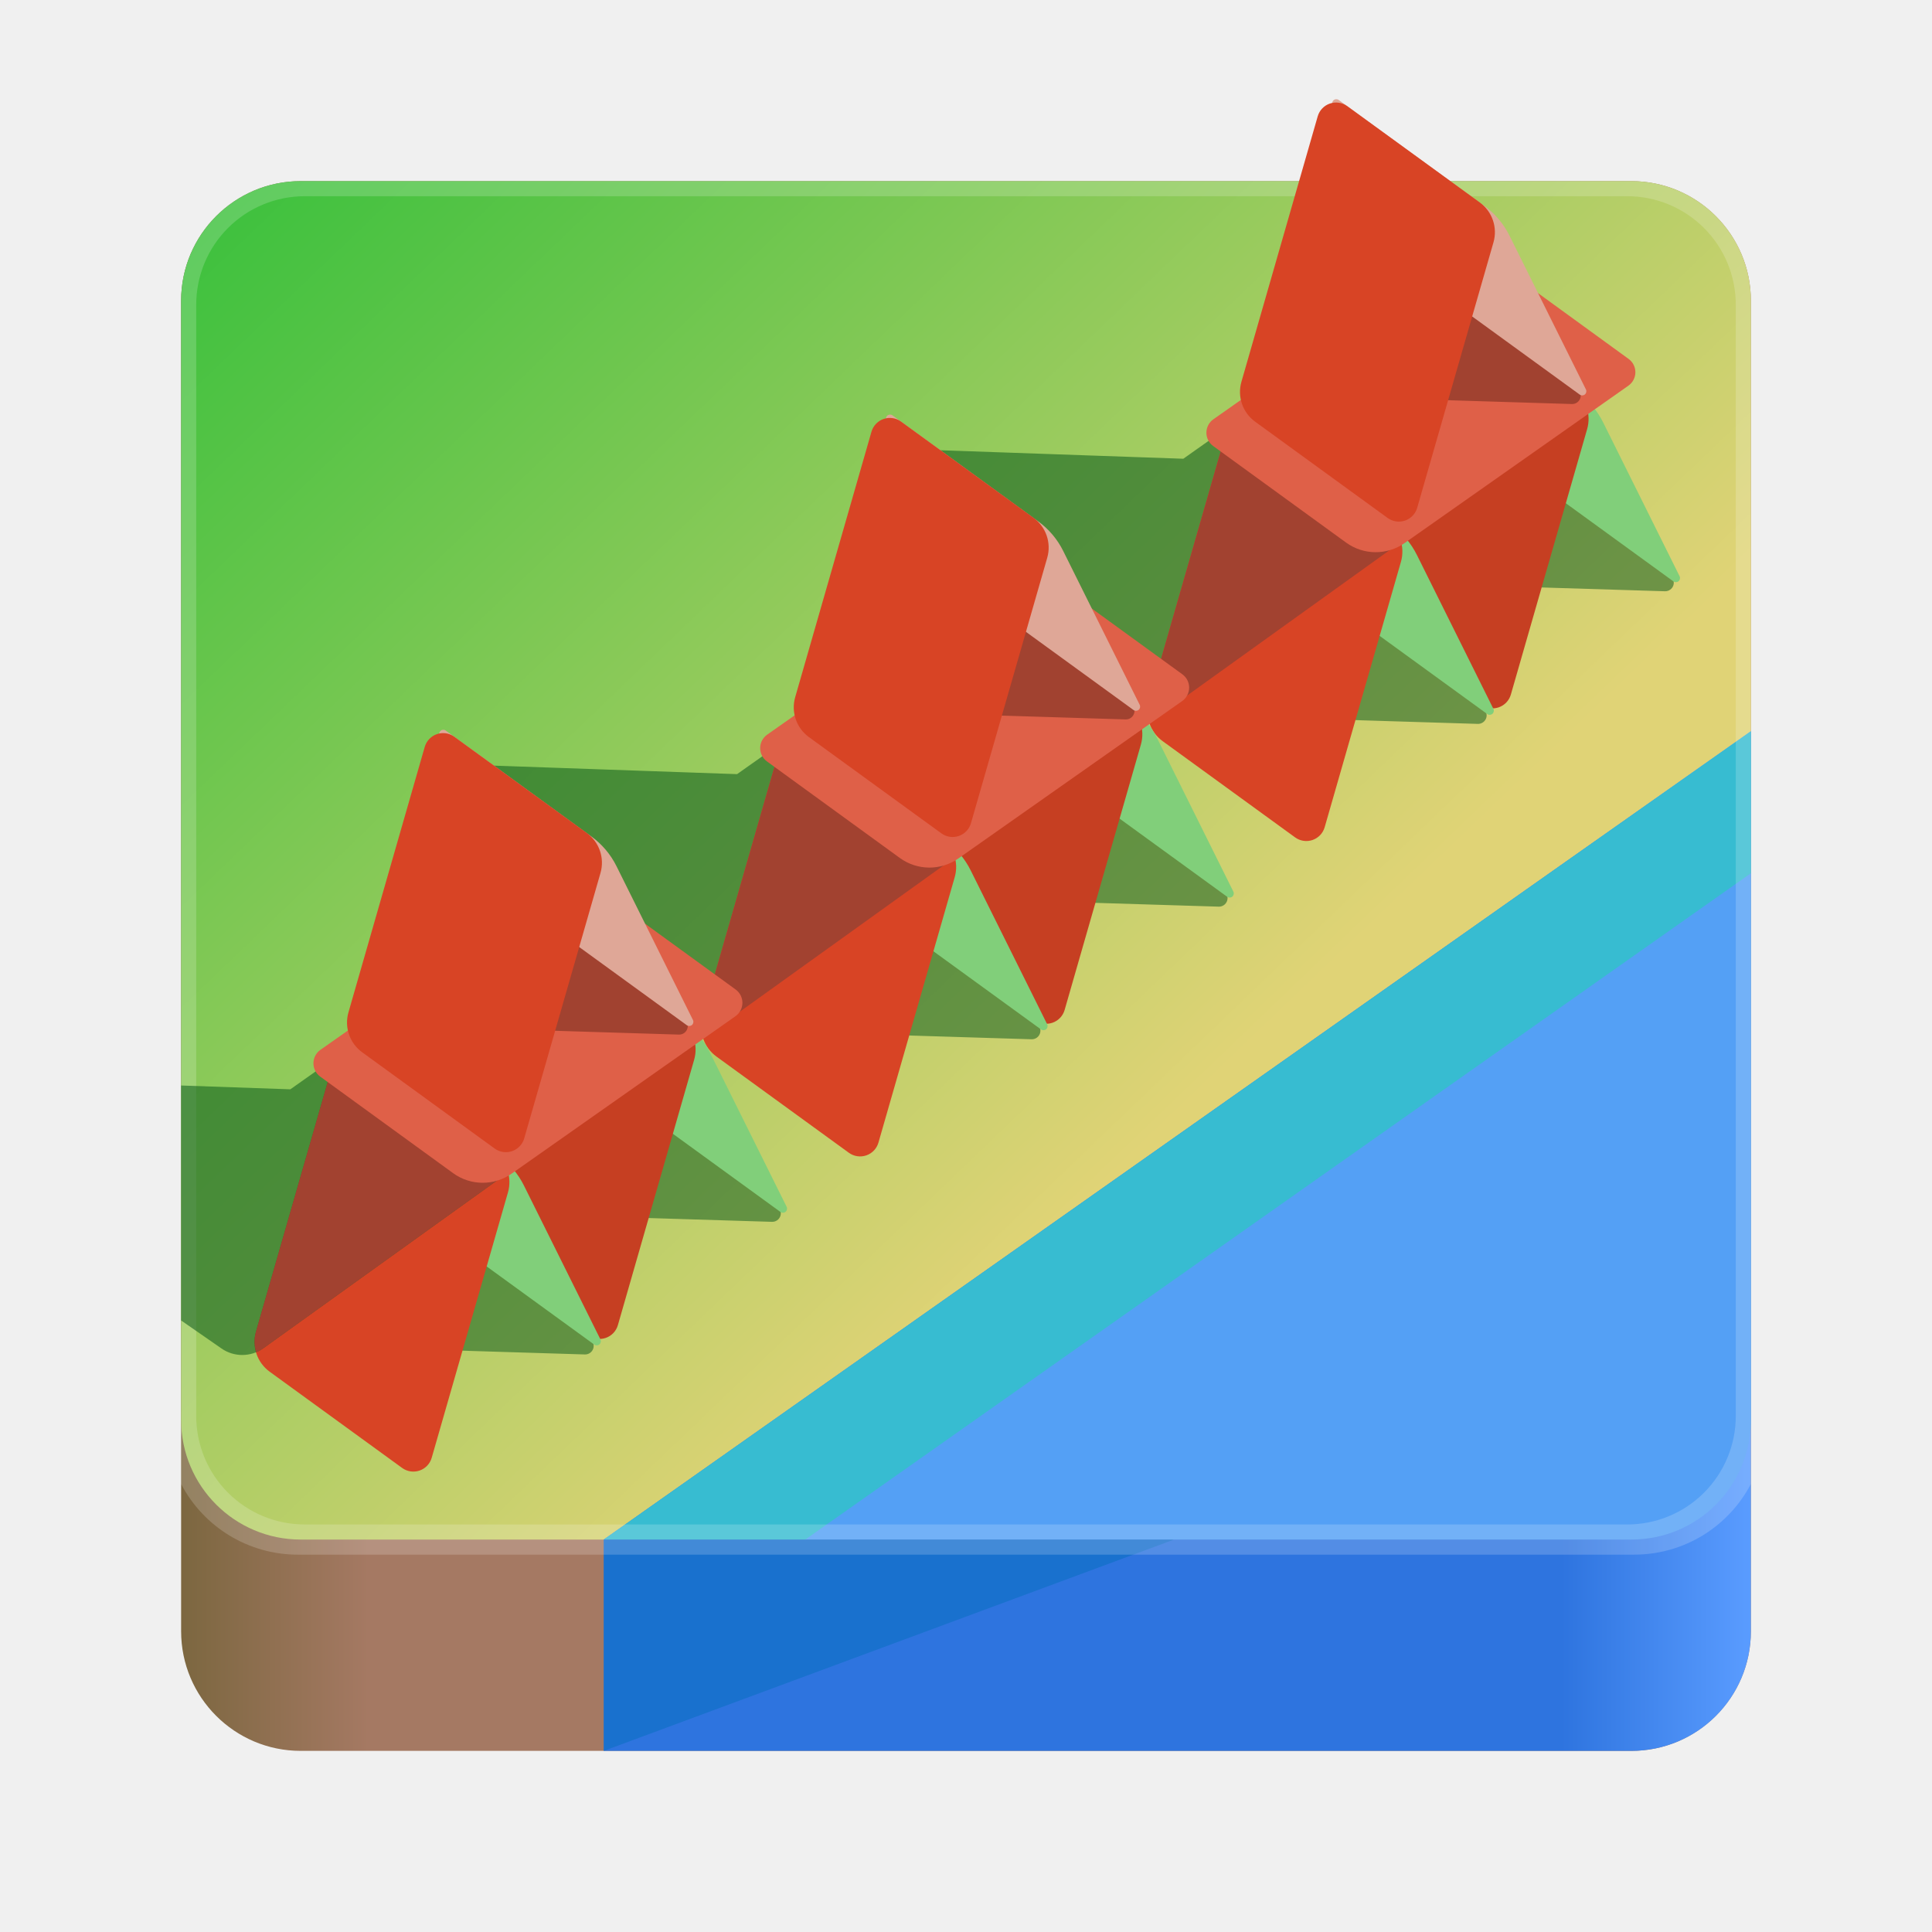
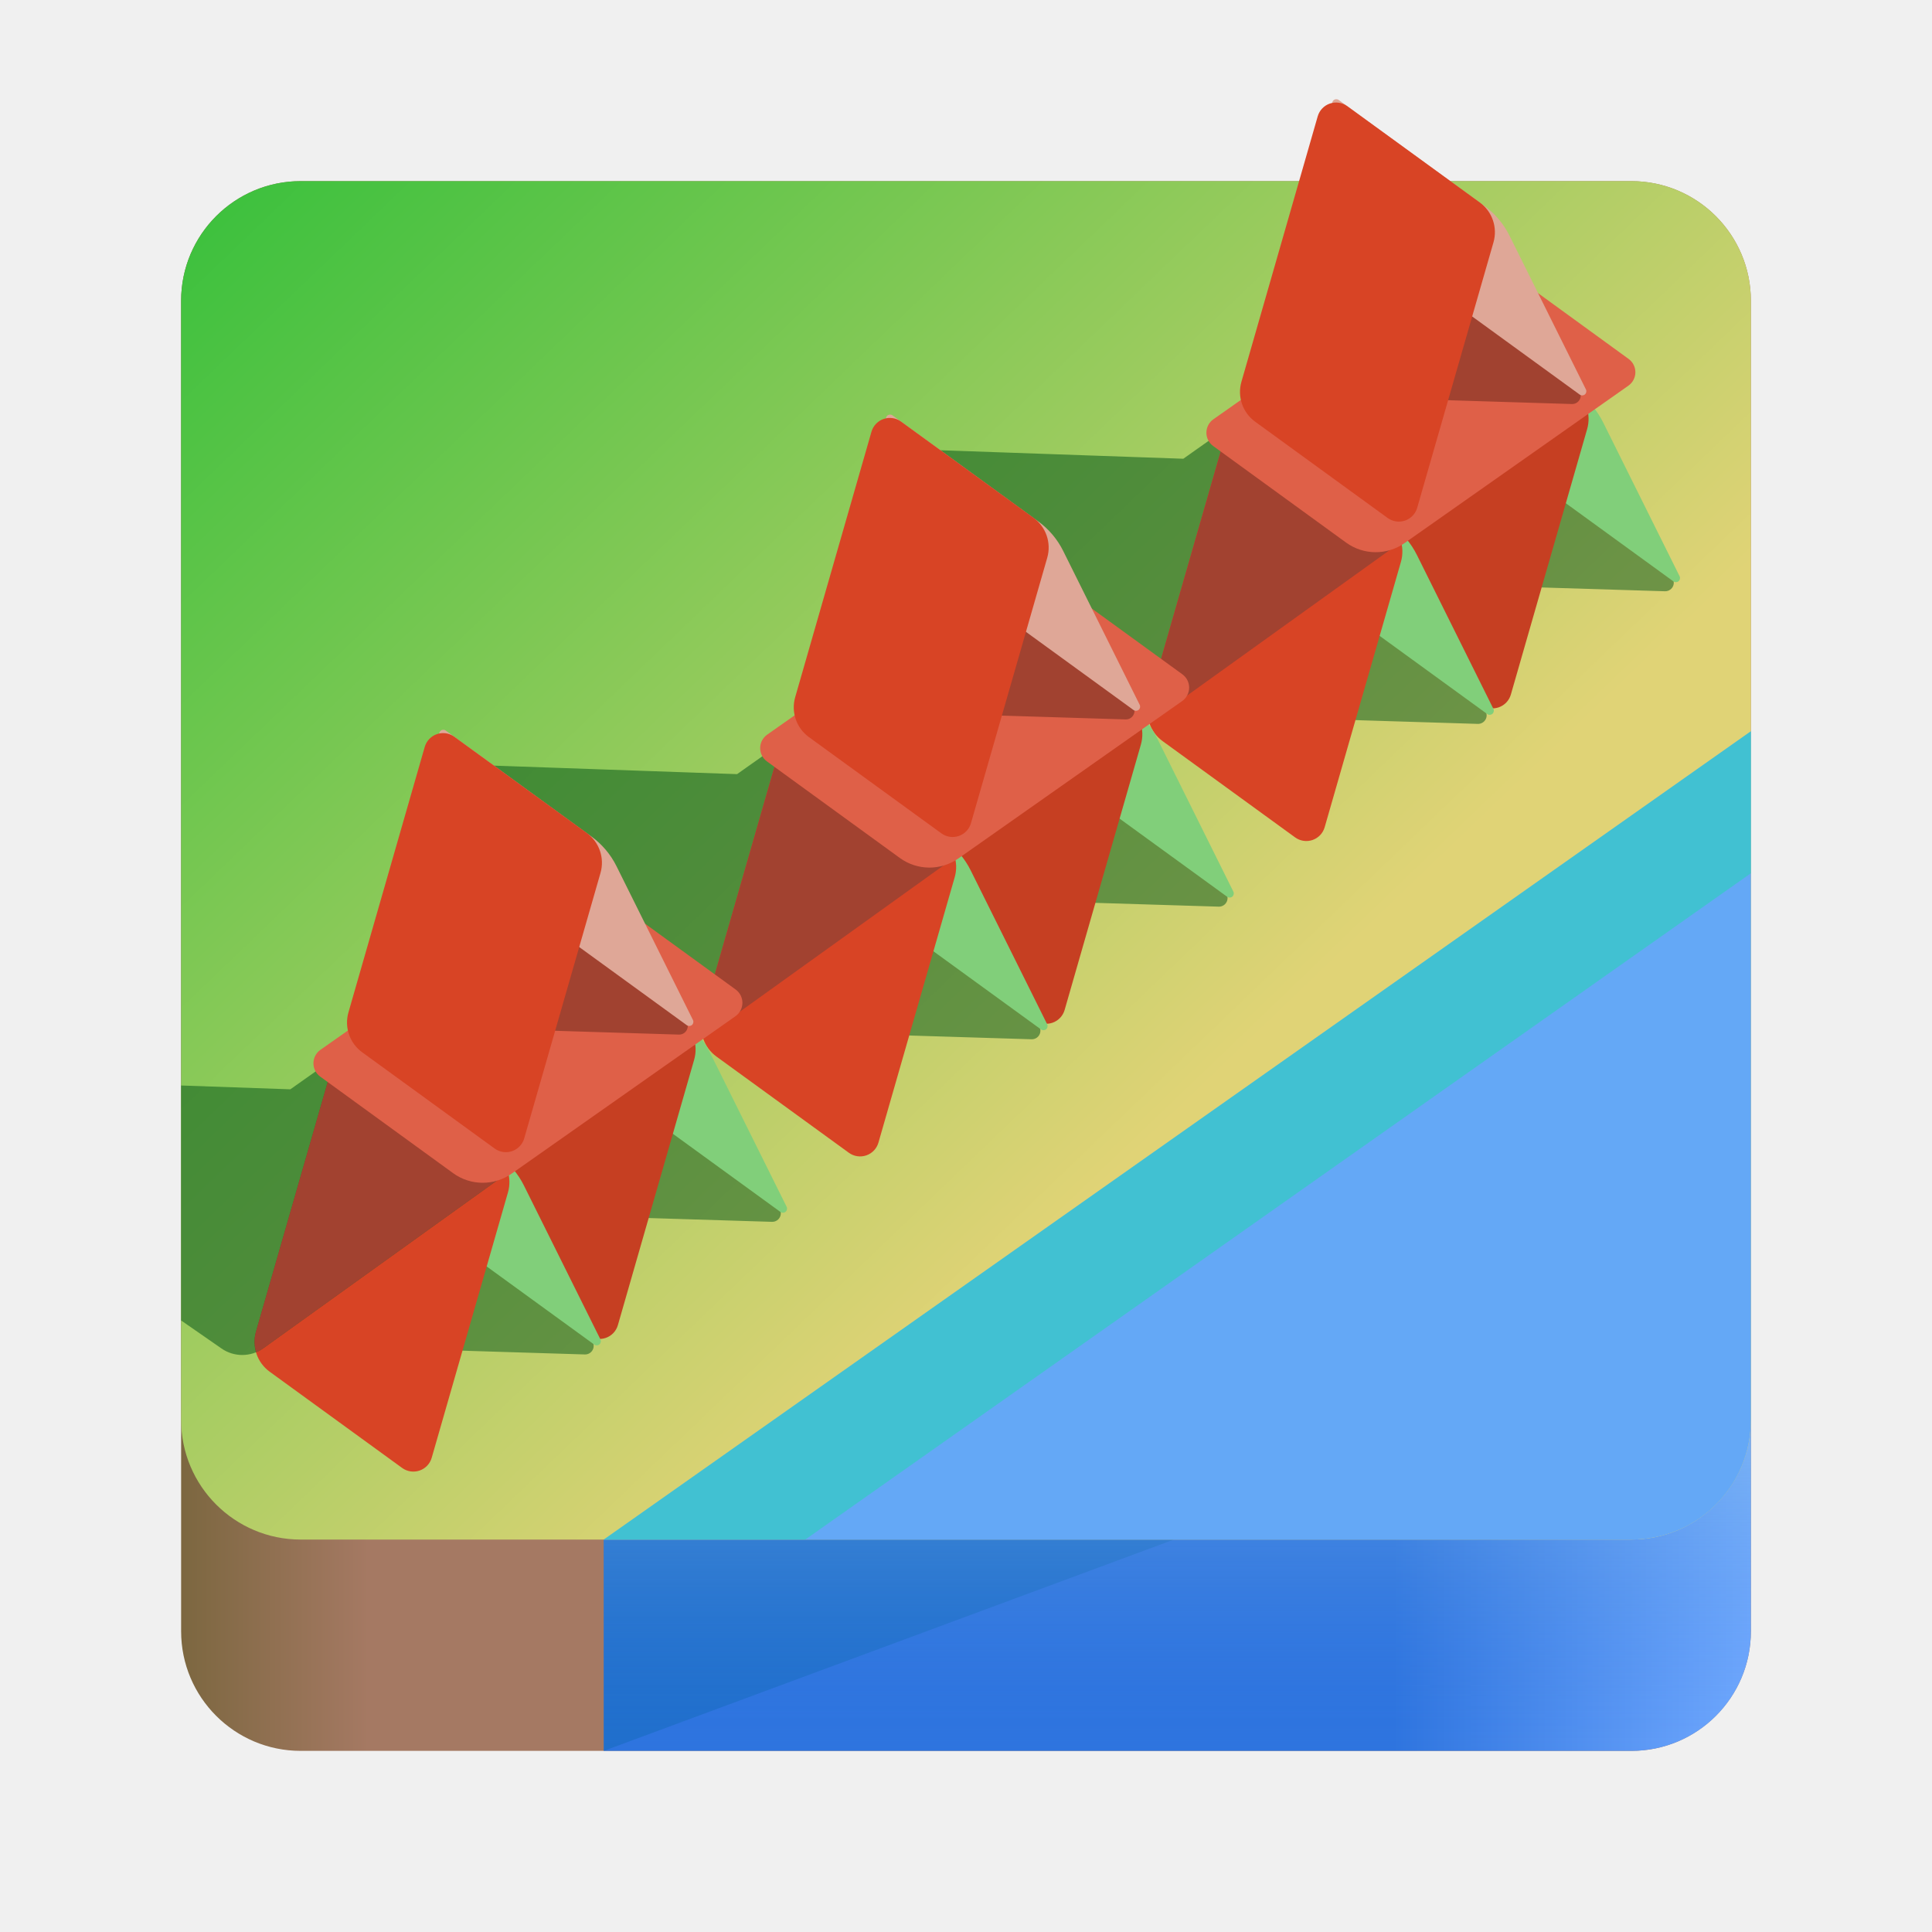
<svg xmlns="http://www.w3.org/2000/svg" xmlns:xlink="http://www.w3.org/1999/xlink" xml:space="preserve" viewBox="0 0 256 256">
  <defs>
+     <linearGradient id="d">
+       <stop style="stop-color:#99d1e8;stop-opacity:.539" offset="0" />
+       <stop style="stop-color:#2e74df;stop-opacity:0" offset="1" />
+     </linearGradient>
+     <linearGradient id="a">
+       <stop style="stop-color:#2e74df;stop-opacity:1" offset="0" />
+       <stop style="stop-color:#71a9ff;stop-opacity:1" offset=".998" />
+     </linearGradient>
    <linearGradient id="c">
      <stop style="stop-color:#7c6740;stop-opacity:1" offset="0" />
      <stop style="stop-color:#a57963;stop-opacity:1" offset="1" />
-     </linearGradient>
-     <linearGradient id="a">
-       <stop style="stop-color:#2e74df;stop-opacity:1" offset="0" />
-       <stop style="stop-color:#5a9cff;stop-opacity:1" offset="1" />
    </linearGradient>
    <linearGradient id="b">
      <stop style="stop-color:#3ec13e;stop-opacity:1" offset="0" />
      <stop style="stop-color:#e0d376;stop-opacity:1" offset="1" />
    </linearGradient>
-     <linearGradient xlink:href="#a" id="f" gradientUnits="userSpaceOnUse" x1="2137.912" y1="219.565" x2="2163" y2="219.565" gradientTransform="translate(532)" />
-     <linearGradient xlink:href="#b" id="e" gradientUnits="userSpaceOnUse" x1="1959.631" y1="28.631" x2="2080.109" y2="154.182" gradientTransform="translate(532)" />
-     <linearGradient xlink:href="#c" id="d" gradientUnits="userSpaceOnUse" x1="1955" y1="216.152" x2="1979.886" y2="216.152" gradientTransform="translate(532)" />
+     <linearGradient xlink:href="#a" id="f" gradientUnits="userSpaceOnUse" x1="2115.618" y1="219.565" x2="2163" y2="219.565" gradientTransform="translate(532)" />
+     <linearGradient xlink:href="#b" id="h" gradientUnits="userSpaceOnUse" x1="1959.631" y1="28.631" x2="2080.109" y2="154.182" gradientTransform="translate(532)" />
+     <linearGradient xlink:href="#c" id="e" gradientUnits="userSpaceOnUse" x1="1955" y1="216.152" x2="1979.886" y2="216.152" gradientTransform="translate(532)" />
+     <linearGradient xlink:href="#d" id="g" x1="2628.272" y1="178.54" x2="2628.272" y2="232" gradientUnits="userSpaceOnUse" />
  </defs>
  <g style="display:inline;fill:none;stroke:#dee4da;stroke-width:.5;stroke-dasharray:none;stroke-opacity:1" transform="translate(-2463)">
-     <rect ry="15.848" rx="15.848" y="24" x="2487" height="208" width="208" style="display:inline;opacity:1;fill:url(#d);fill-opacity:1;stroke:none;stroke-width:.99;stroke-linecap:butt;stroke-linejoin:miter;stroke-miterlimit:4;stroke-dasharray:none;stroke-dashoffset:0;stroke-opacity:1;marker:none;marker-start:none;marker-mid:none;marker-end:none;paint-order:normal;enable-background:new" />
-     <rect ry="15.848" rx="15.848" y="24" x="2487" height="180" width="208" style="display:inline;opacity:1;fill:url(#e);fill-opacity:1;stroke:none;stroke-width:.99;stroke-linecap:butt;stroke-linejoin:miter;stroke-miterlimit:4;stroke-dasharray:none;stroke-dashoffset:0;stroke-opacity:1;marker:none;marker-start:none;marker-mid:none;marker-end:none;paint-order:normal;enable-background:new" />
+     <rect ry="15.848" rx="15.848" y="24" x="2487" height="208" width="208" style="display:inline;opacity:1;fill:url(#e);fill-opacity:1;stroke:none;stroke-width:.99;stroke-linecap:butt;stroke-linejoin:miter;stroke-miterlimit:4;stroke-dasharray:none;stroke-dashoffset:0;stroke-opacity:1;marker:none;marker-start:none;marker-mid:none;marker-end:none;paint-order:normal;enable-background:new" />
+     <path style="display:inline;opacity:1;fill:url(#f);fill-opacity:1;stroke:none;stroke-width:.99;stroke-linecap:butt;stroke-linejoin:miter;stroke-miterlimit:4;stroke-dasharray:none;stroke-dashoffset:0;stroke-opacity:1;marker:none;marker-start:none;marker-mid:none;marker-end:none;paint-order:normal;enable-background:new" d="M2695 96.895 2543 204v28h136.152c8.78 0 15.848-7.068 15.848-15.848z" />
+     <path style="opacity:1;fill:#0063a2;fill-opacity:.295;stroke:none;paint-order:markers stroke fill" d="M2543 204v28l75.556-28z" stroke="none" />
+     <path style="display:inline;opacity:1;fill:url(#g);fill-opacity:1;stroke:none;stroke-width:.99;stroke-linecap:butt;stroke-linejoin:miter;stroke-miterlimit:4;stroke-dasharray:none;stroke-dashoffset:0;stroke-opacity:1;marker:none;marker-start:none;marker-mid:none;marker-end:none;paint-order:normal;enable-background:new" d="M2695 96.895 2543 204v28h136.152c8.78 0 15.848-7.068 15.848-15.848z" />
+     <rect ry="15.848" rx="15.848" y="24" x="2487" height="180" width="208" style="display:inline;opacity:1;fill:url(#h);fill-opacity:1;stroke:none;stroke-width:.99;stroke-linecap:butt;stroke-linejoin:miter;stroke-miterlimit:4;stroke-dasharray:none;stroke-dashoffset:0;stroke-opacity:1;marker:none;marker-start:none;marker-mid:none;marker-end:none;paint-order:normal;enable-background:new" />
    <path style="fill:#0b5b1b;fill-opacity:.556;stroke:none;paint-order:markers stroke fill" d="m2056.263 112.504-31.162 22.374a4.816 4.816 179.545 0 1-5.556.044l-16.938-11.76a2.53 2.53 88.816 0 1-.085-4.094l1.928-1.46-16.097-15.818a1.509 1.509 113.25 0 1 1.11-2.584l39.204 1.371 3.843-2.718z" transform="translate(532 2)" stroke="none" />
    <path style="fill:#0b5b1b;fill-opacity:.556;stroke:none;paint-order:markers stroke fill" d="m2056.263 112.504-31.162 22.374a4.816 4.816 179.545 0 1-5.556.044l-16.938-11.76a2.53 2.53 88.816 0 1-.085-4.094l1.928-1.46-16.097-15.818a1.509 1.509 113.25 0 1 1.11-2.584l39.204 1.371 3.843-2.718z" transform="translate(591.128 -39.791)" stroke="none" />
-     <path style="display:inline;opacity:1;fill:url(#f);fill-opacity:1;stroke:none;stroke-width:.99;stroke-linecap:butt;stroke-linejoin:miter;stroke-miterlimit:4;stroke-dasharray:none;stroke-dashoffset:0;stroke-opacity:1;marker:none;marker-start:none;marker-mid:none;marker-end:none;paint-order:normal;enable-background:new" d="M2695 96.895 2543 204v28h136.152c8.78 0 15.848-7.068 15.848-15.848z" />
-     <path style="display:inline;opacity:1;fill:#54a0f5;fill-opacity:1;stroke:none;stroke-width:.99;stroke-linecap:butt;stroke-linejoin:miter;stroke-miterlimit:4;stroke-dasharray:none;stroke-dashoffset:0;stroke-opacity:1;marker:none;marker-start:none;marker-mid:none;marker-end:none;paint-order:normal;enable-background:new" d="M2695 96.895 2543 204h136.152c8.78 0 15.848-7.068 15.848-15.848z" />
-     <path style="opacity:1;fill:#00f090;fill-opacity:.345;stroke:none;paint-order:markers stroke fill" d="M2543 204h26.706L2695 115.711V96.895Z" stroke="none" />
-     <path style="opacity:1;fill:#006eb8;fill-opacity:.456;stroke:none;paint-order:markers stroke fill" d="M2543 204v28l75.556-28z" stroke="none" />
-     <path style="opacity:1;fill:#fff;fill-opacity:.176;stroke:none;paint-order:markers stroke fill" d="M2502.848 24A15.813 15.813 0 0 0 2487 39.848v156.79a17.447 17.447 0 0 0 15.494 9.362h177.012c6.75 0 12.574-3.79 15.494-9.361V39.848c0-8.78-7.068-15.848-15.848-15.848Zm.558 2h175.188A14.374 14.374 0 0 1 2693 40.406v147.188A14.374 14.374 0 0 1 2678.594 202h-175.188A14.374 14.374 0 0 1 2489 187.594V40.406A14.374 14.374 0 0 1 2503.406 26Z" stroke="none" />
    <path style="fill:#0c5a1e;fill-opacity:.525;stroke:none;paint-order:markers stroke fill" d="m2044.213 134.667 22.798.702a1.136 1.136 108.736 0 0 .697-2.057l-15.993-11.496z" transform="translate(591.81 -39.45)" stroke="none" />
    <path style="fill:#0c5a1e;fill-opacity:.525;stroke:none;paint-order:markers stroke fill" d="m2044.213 134.667 22.798.702a1.136 1.136 108.736 0 0 .697-2.057l-15.993-11.496z" transform="translate(616.606 -57.024)" stroke="none" />
    <path style="fill:#81cf7a;fill-opacity:1;stroke:none;paint-order:markers stroke fill" d="m2049.224 53.155 19.31 14.047a10.778 10.778 49.8 0 1 3.31 3.918l10.135 20.387a.55.55 139.784 0 1-.817.69l-19.283-14.01a10.767 10.767 49.78 0 1-3.312-3.917l-10.158-20.426a.55.55 139.796 0 1 .815-.689z" transform="translate(603.574 -15.16)" stroke="none" />
    <path style="fill:#c63f22;fill-opacity:1;stroke:none;paint-order:markers stroke fill" d="m2036.332 90.497 10.108-35.174a2.529 2.529 161.017 0 1 3.916-1.347l17.554 12.754a4.875 4.875 71.017 0 1 1.82 5.29l-10.108 35.174a2.529 2.529 161.017 0 1-3.916 1.348l-17.554-12.754a4.875 4.875 71.017 0 1-1.82-5.291z" transform="translate(603.574 -15.16)" stroke="none" />
    <path style="fill:#81cf7a;fill-opacity:1;stroke:none;paint-order:markers stroke fill" d="m2049.224 53.155 19.31 14.047a10.778 10.778 49.8 0 1 3.31 3.918l10.135 20.387a.55.55 139.784 0 1-.817.69l-19.283-14.01a10.767 10.767 49.78 0 1-3.312-3.917l-10.158-20.426a.55.55 139.796 0 1 .815-.689z" transform="translate(578.904 2.417)" stroke="none" />
    <path style="fill:#d84425;fill-opacity:1;stroke:none;paint-order:markers stroke fill" d="m2036.332 90.497 10.108-35.174a2.529 2.529 161.017 0 1 3.916-1.347l17.554 12.754a4.875 4.875 71.017 0 1 1.82 5.29l-10.108 35.174a2.529 2.529 161.017 0 1-3.916 1.348l-17.554-12.754a4.875 4.875 71.017 0 1-1.82-5.291z" transform="translate(578.904 2.417)" stroke="none" />
    <path style="fill:#0c5a1e;fill-opacity:.525;stroke:none;paint-order:markers stroke fill" d="m2044.213 134.667 22.798.702a1.136 1.136 108.736 0 0 .697-2.057l-15.993-11.496z" transform="translate(532.681 2.34)" stroke="none" />
    <path style="fill:#0c5a1e;fill-opacity:.525;stroke:none;paint-order:markers stroke fill" d="m2044.213 134.667 22.798.702a1.136 1.136 108.736 0 0 .697-2.057l-15.993-11.496z" transform="translate(557.477 -15.233)" stroke="none" />
    <path style="fill:#81cf7a;fill-opacity:1;stroke:none;paint-order:markers stroke fill" d="m2049.224 53.155 19.31 14.047a10.778 10.778 49.8 0 1 3.31 3.918l10.135 20.387a.55.55 139.784 0 1-.817.69l-19.283-14.01a10.767 10.767 49.78 0 1-3.312-3.917l-10.158-20.426a.55.55 139.796 0 1 .815-.689z" transform="translate(544.446 26.631)" stroke="none" />
    <path style="fill:#c63f22;fill-opacity:1;stroke:none;paint-order:markers stroke fill" d="m2036.332 90.497 10.108-35.174a2.529 2.529 161.017 0 1 3.916-1.347l17.554 12.754a4.875 4.875 71.017 0 1 1.82 5.29l-10.108 35.174a2.529 2.529 161.017 0 1-3.916 1.348l-17.554-12.754a4.875 4.875 71.017 0 1-1.82-5.291z" transform="translate(544.446 26.631)" stroke="none" />
    <path style="fill:#81cf7a;fill-opacity:1;stroke:none;paint-order:markers stroke fill" d="m2049.224 53.155 19.31 14.047a10.778 10.778 49.8 0 1 3.31 3.918l10.135 20.387a.55.55 139.784 0 1-.817.69l-19.283-14.01a10.767 10.767 49.78 0 1-3.312-3.917l-10.158-20.426a.55.55 139.796 0 1 .815-.689z" transform="translate(519.776 44.208)" stroke="none" />
    <path style="fill:#d84425;fill-opacity:1;stroke:none;paint-order:markers stroke fill" d="m2036.332 90.497 10.108-35.174a2.529 2.529 161.017 0 1 3.916-1.347l17.554 12.754a4.875 4.875 71.017 0 1 1.82 5.29l-10.108 35.174a2.529 2.529 161.017 0 1-3.916 1.348l-17.554-12.754a4.875 4.875 71.017 0 1-1.82-5.291z" transform="translate(519.776 44.208)" stroke="none" />
    <path style="fill:#0c5a1e;fill-opacity:.525;stroke:none;paint-order:markers stroke fill" d="m2044.213 134.667 22.798.702a1.136 1.136 108.736 0 0 .697-2.057l-15.993-11.496z" transform="translate(473.487 44.103)" stroke="none" />
    <path style="fill:#0c5a1e;fill-opacity:.525;stroke:none;paint-order:markers stroke fill" d="m2044.213 134.667 22.798.702a1.136 1.136 108.736 0 0 .697-2.057l-15.993-11.496z" transform="translate(498.283 26.53)" stroke="none" />
    <path style="fill:#81cf7a;fill-opacity:1;stroke:none;paint-order:markers stroke fill" d="m2049.224 53.155 19.31 14.047a10.778 10.778 49.8 0 1 3.31 3.918l10.135 20.387a.55.55 139.784 0 1-.817.69l-19.283-14.01a10.767 10.767 49.78 0 1-3.312-3.917l-10.158-20.426a.55.55 139.796 0 1 .815-.689z" transform="translate(485.251 68.393)" stroke="none" />
    <path style="fill:#c63f22;fill-opacity:1;stroke:none;paint-order:markers stroke fill" d="m2036.332 90.497 10.108-35.174a2.529 2.529 161.017 0 1 3.916-1.347l17.554 12.754a4.875 4.875 71.017 0 1 1.82 5.29l-10.108 35.174a2.529 2.529 161.017 0 1-3.916 1.348l-17.554-12.754a4.875 4.875 71.017 0 1-1.82-5.291z" transform="translate(485.251 68.393)" stroke="none" />
    <path style="fill:#81cf7a;fill-opacity:1;stroke:none;paint-order:markers stroke fill" d="m2049.224 53.155 19.31 14.047a10.778 10.778 49.8 0 1 3.31 3.918l10.135 20.387a.55.55 139.784 0 1-.817.69l-19.283-14.01a10.767 10.767 49.78 0 1-3.312-3.917l-10.158-20.426a.55.55 139.796 0 1 .815-.689z" transform="translate(460.581 85.97)" stroke="none" />
    <path style="fill:#d84425;fill-opacity:1;stroke:none;paint-order:markers stroke fill" d="m2036.332 90.497 10.108-35.174a2.529 2.529 161.017 0 1 3.916-1.347l17.554 12.754a4.875 4.875 71.017 0 1 1.82 5.29l-10.108 35.174a2.529 2.529 161.017 0 1-3.916 1.348l-17.554-12.754a4.875 4.875 71.017 0 1-1.82-5.291z" transform="translate(460.581 85.97)" stroke="none" />
    <path style="fill:#0b5b1b;fill-opacity:.556;stroke:none;paint-order:markers stroke fill" d="m2505.316 141.621-3.843 2.719-14.473-.506v31.135l5.352 3.715a4.816 4.816 0 0 0 5.554-.043l31.162-22.375z" stroke="none" />
    <path style="fill:#a24230;fill-opacity:1;stroke:none;paint-order:markers stroke fill" d="m2046.104 56.494-9.773 34.002a4.875 4.875 0 0 0 .033 2.7 4.816 4.816 0 0 0 .96-.526l31.163-22.375z" transform="translate(460.581 85.97)" stroke="none" />
    <path style="fill:#a24230;fill-opacity:1;stroke:none;paint-order:markers stroke fill" d="m2565.879 100.703-9.774 34.002a4.875 4.875 0 0 0 .033 2.699 4.816 4.816 0 0 0 .961-.526l31.162-22.374zm59.128-41.791-9.773 34.002a4.875 4.875 0 0 0 .033 2.699 4.816 4.816 0 0 0 .96-.526l31.163-22.375z" stroke="none" />
    <path style="fill:#df6048;fill-opacity:1;stroke:none;paint-order:markers stroke fill" d="m2032.59 99.009 17.609 12.794a6.673 6.673.441 0 0 7.76.06l29.65-20.852a2.178 2.178 90.441 0 0 .026-3.544l-17.61-12.794a6.673 6.673.441 0 0-7.76-.06l-29.649 20.852a2.178 2.178 90.441 0 0-.027 3.544z" transform="translate(591.163 -39.908)" stroke="none" />
    <path style="fill:#652418;fill-opacity:.5;stroke:none;paint-order:markers stroke fill" d="m2044.213 134.667 22.798.702a1.136 1.136 108.736 0 0 .697-2.057l-15.993-11.496z" transform="translate(604.275 -81.833)" stroke="none" />
    <path style="fill:#dfa797;fill-opacity:1;stroke:none;paint-order:markers stroke fill" d="m2049.224 53.155 19.31 14.047a10.778 10.778 49.8 0 1 3.31 3.918l10.135 20.387a.55.55 139.784 0 1-.817.69l-19.283-14.01a10.767 10.767 49.78 0 1-3.312-3.917l-10.158-20.426a.55.55 139.796 0 1 .815-.689z" transform="translate(591.163 -39.908)" stroke="none" />
    <path style="fill:#d84425;fill-opacity:1;stroke:none;paint-order:markers stroke fill" d="m2036.332 90.497 10.108-35.174a2.529 2.529 161.017 0 1 3.916-1.347l17.554 12.754a4.875 4.875 71.017 0 1 1.82 5.29l-10.108 35.174a2.529 2.529 161.017 0 1-3.916 1.348l-17.554-12.754a4.875 4.875 71.017 0 1-1.82-5.291z" transform="translate(591.163 -39.908)" stroke="none" />
    <path style="fill:#df6048;fill-opacity:1;stroke:none;paint-order:markers stroke fill" d="m2032.59 99.009 17.609 12.794a6.673 6.673.441 0 0 7.76.06l29.65-20.852a2.178 2.178 90.441 0 0 .026-3.544l-17.61-12.794a6.673 6.673.441 0 0-7.76-.06l-29.649 20.852a2.178 2.178 90.441 0 0-.027 3.544z" transform="translate(532.035 1.883)" stroke="none" />
    <path style="fill:#652418;fill-opacity:.5;stroke:none;paint-order:markers stroke fill" d="m2044.213 134.667 22.798.702a1.136 1.136 108.736 0 0 .697-2.057l-15.993-11.496z" transform="translate(545.147 -40.042)" stroke="none" />
    <path style="fill:#dfa797;fill-opacity:1;stroke:none;paint-order:markers stroke fill" d="m2049.224 53.155 19.31 14.047a10.778 10.778 49.8 0 1 3.31 3.918l10.135 20.387a.55.55 139.784 0 1-.817.69l-19.283-14.01a10.767 10.767 49.78 0 1-3.312-3.917l-10.158-20.426a.55.55 139.796 0 1 .815-.689z" transform="translate(532.035 1.883)" stroke="none" />
    <path style="fill:#d84425;fill-opacity:1;stroke:none;paint-order:markers stroke fill" d="m2036.332 90.497 10.108-35.174a2.529 2.529 161.017 0 1 3.916-1.347l17.554 12.754a4.875 4.875 71.017 0 1 1.82 5.29l-10.108 35.174a2.529 2.529 161.017 0 1-3.916 1.348l-17.554-12.754a4.875 4.875 71.017 0 1-1.82-5.291z" transform="translate(532.035 1.883)" stroke="none" />
    <path style="fill:#df6048;fill-opacity:1;stroke:none;paint-order:markers stroke fill" d="m2032.59 99.009 17.609 12.794a6.673 6.673.441 0 0 7.76.06l29.65-20.852a2.178 2.178 90.441 0 0 .026-3.544l-17.61-12.794a6.673 6.673.441 0 0-7.76-.06l-29.649 20.852a2.178 2.178 90.441 0 0-.027 3.544z" transform="translate(472.84 43.646)" stroke="none" />
    <path style="fill:#652418;fill-opacity:.5;stroke:none;paint-order:markers stroke fill" d="m2044.213 134.667 22.798.702a1.136 1.136 108.736 0 0 .697-2.057l-15.993-11.496z" transform="translate(485.953 1.72)" stroke="none" />
    <path style="fill:#dfa797;fill-opacity:1;stroke:none;paint-order:markers stroke fill" d="m2049.224 53.155 19.31 14.047a10.778 10.778 49.8 0 1 3.31 3.918l10.135 20.387a.55.55 139.784 0 1-.817.69l-19.283-14.01a10.767 10.767 49.78 0 1-3.312-3.917l-10.158-20.426a.55.55 139.796 0 1 .815-.689z" transform="translate(472.84 43.646)" stroke="none" />
    <path style="fill:#d84425;fill-opacity:1;stroke:none;paint-order:markers stroke fill" d="m2036.332 90.497 10.108-35.174a2.529 2.529 161.017 0 1 3.916-1.347l17.554 12.754a4.875 4.875 71.017 0 1 1.82 5.29l-10.108 35.174a2.529 2.529 161.017 0 1-3.916 1.348l-17.554-12.754a4.875 4.875 71.017 0 1-1.82-5.291z" transform="translate(472.84 43.646)" stroke="none" />
+     <path style="display:inline;opacity:1;fill:#64a8f6;fill-opacity:1;stroke:none;stroke-width:.99;stroke-linecap:butt;stroke-linejoin:miter;stroke-miterlimit:4;stroke-dasharray:none;stroke-dashoffset:0;stroke-opacity:1;marker:none;marker-start:none;marker-mid:none;marker-end:none;paint-order:normal;enable-background:new" d="M2695 96.895 2543 204h136.152c8.78 0 15.848-7.068 15.848-15.848z" />
+     <path style="opacity:1;fill:#00f090;fill-opacity:.345;stroke:none;paint-order:markers stroke fill" d="M2543 204h26.706L2695 115.711V96.895Z" stroke="none" />
  </g>
</svg>
